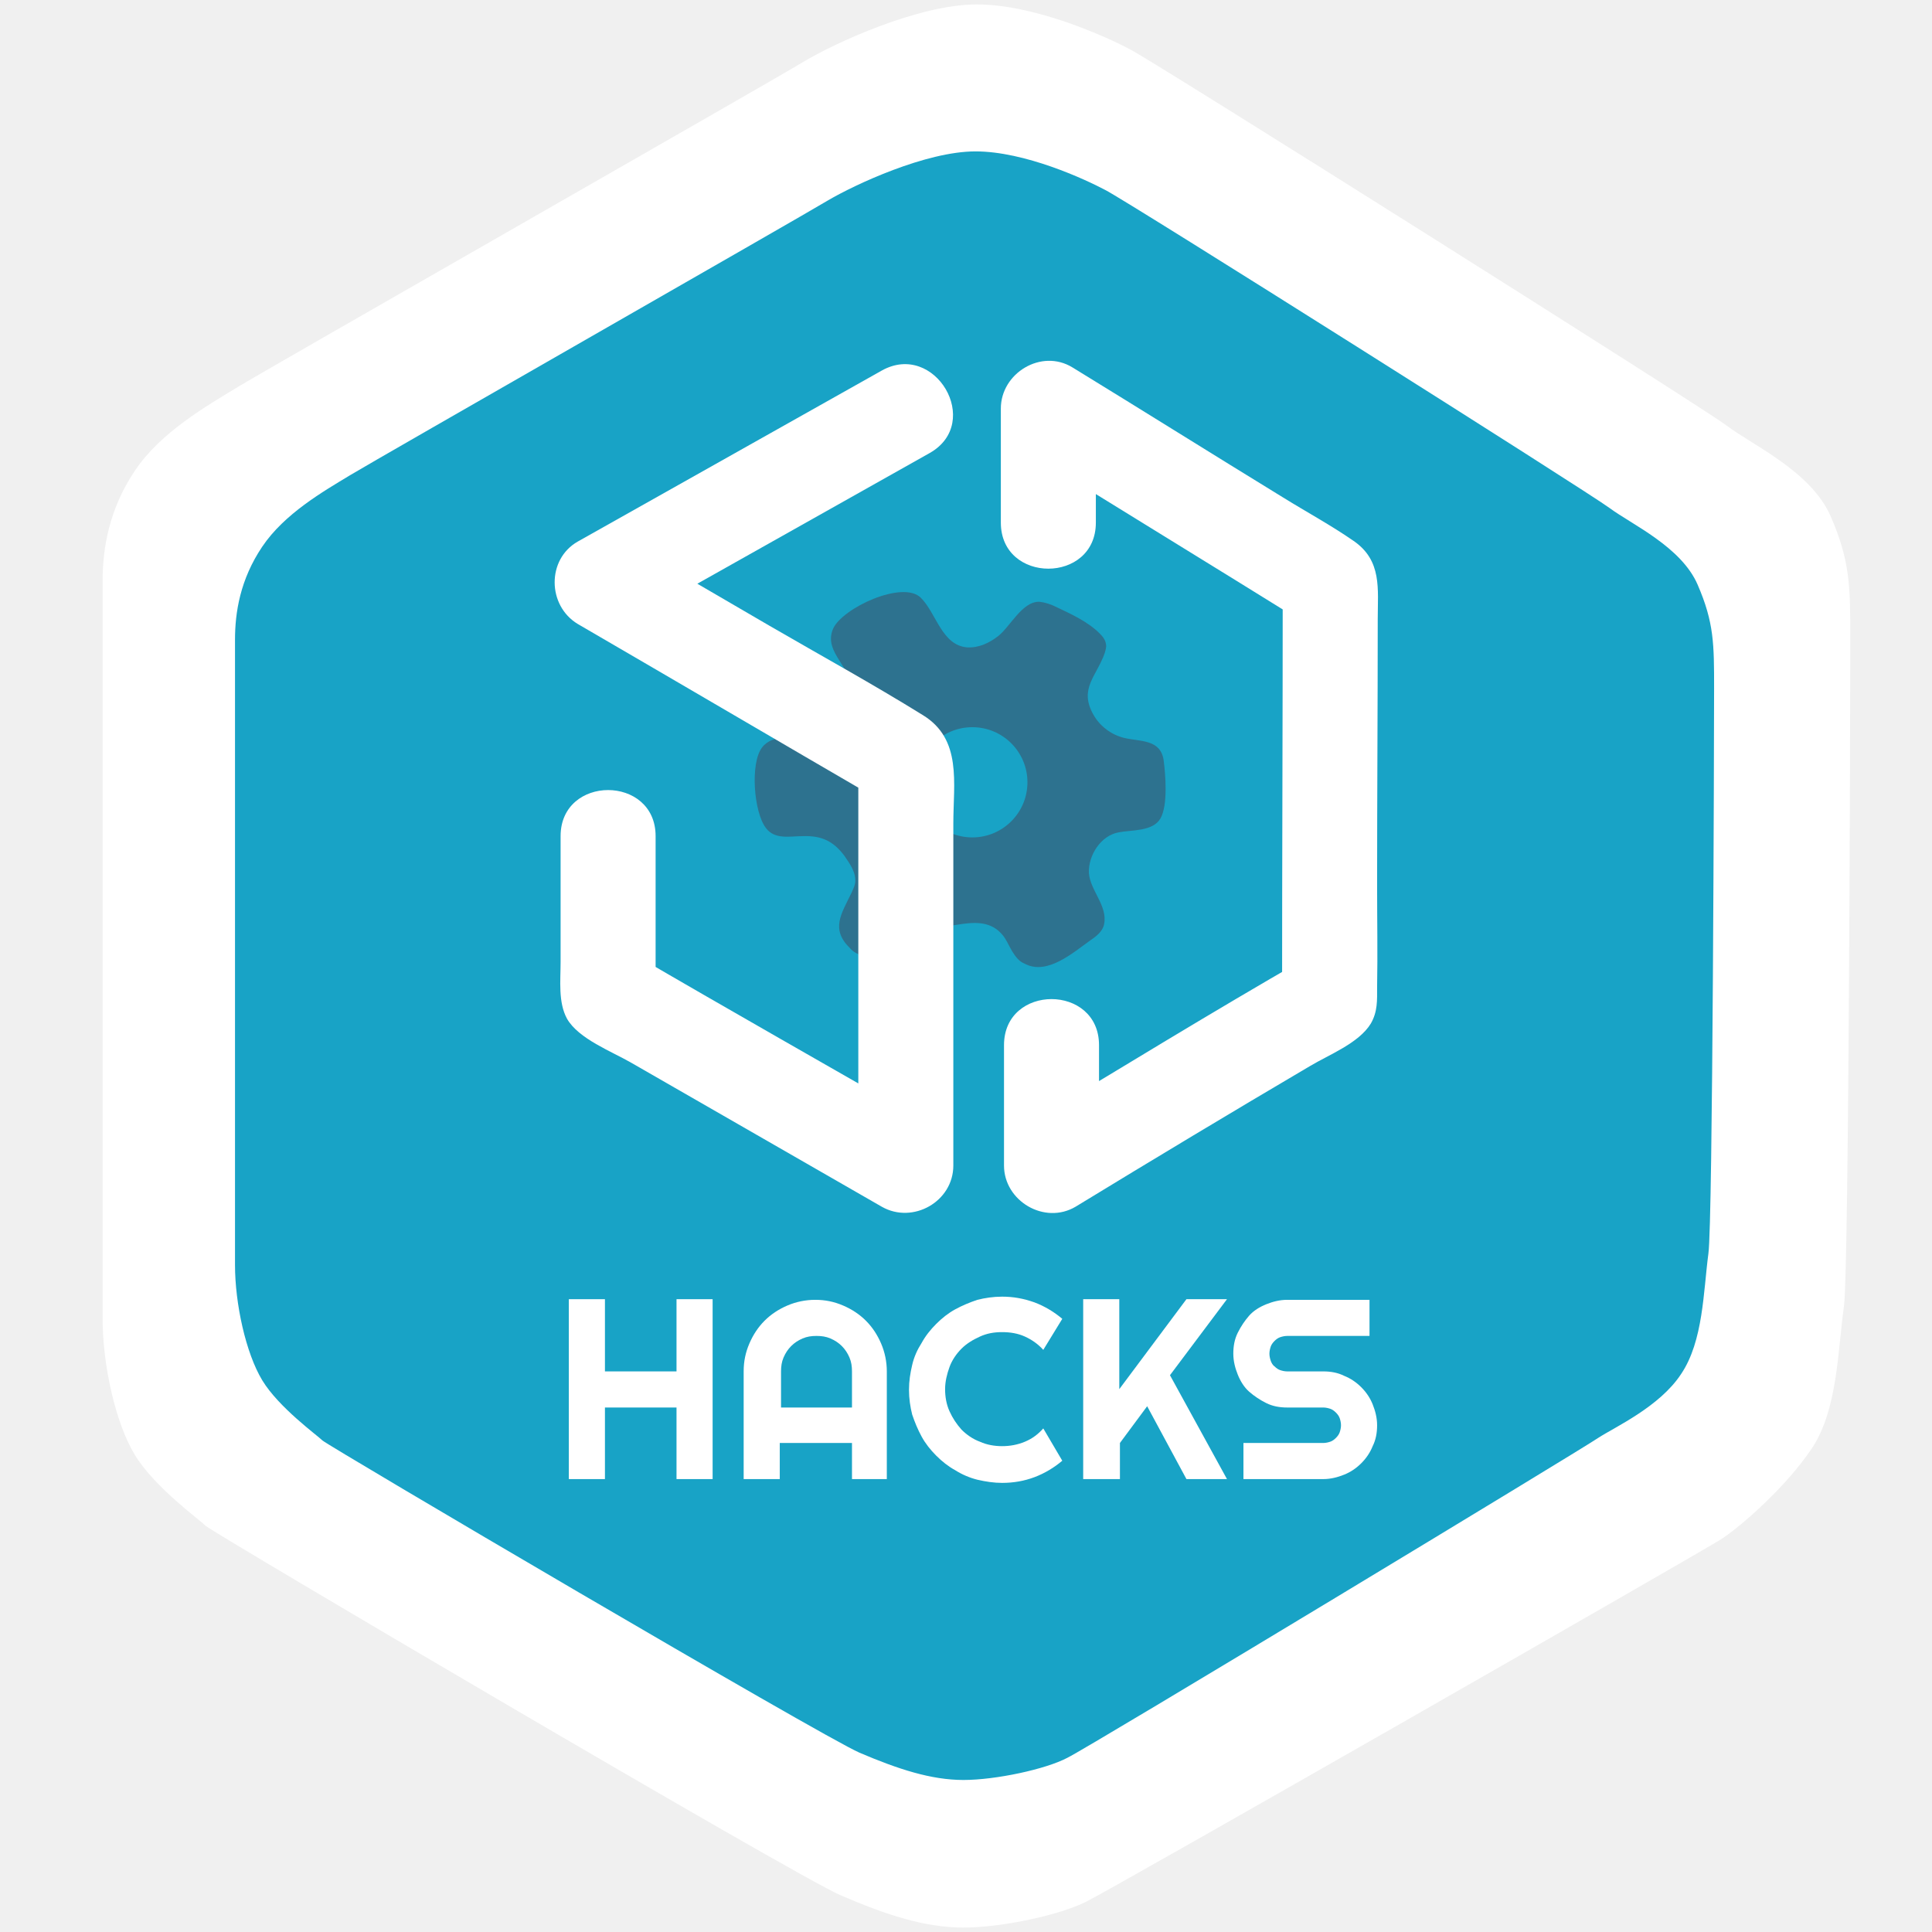
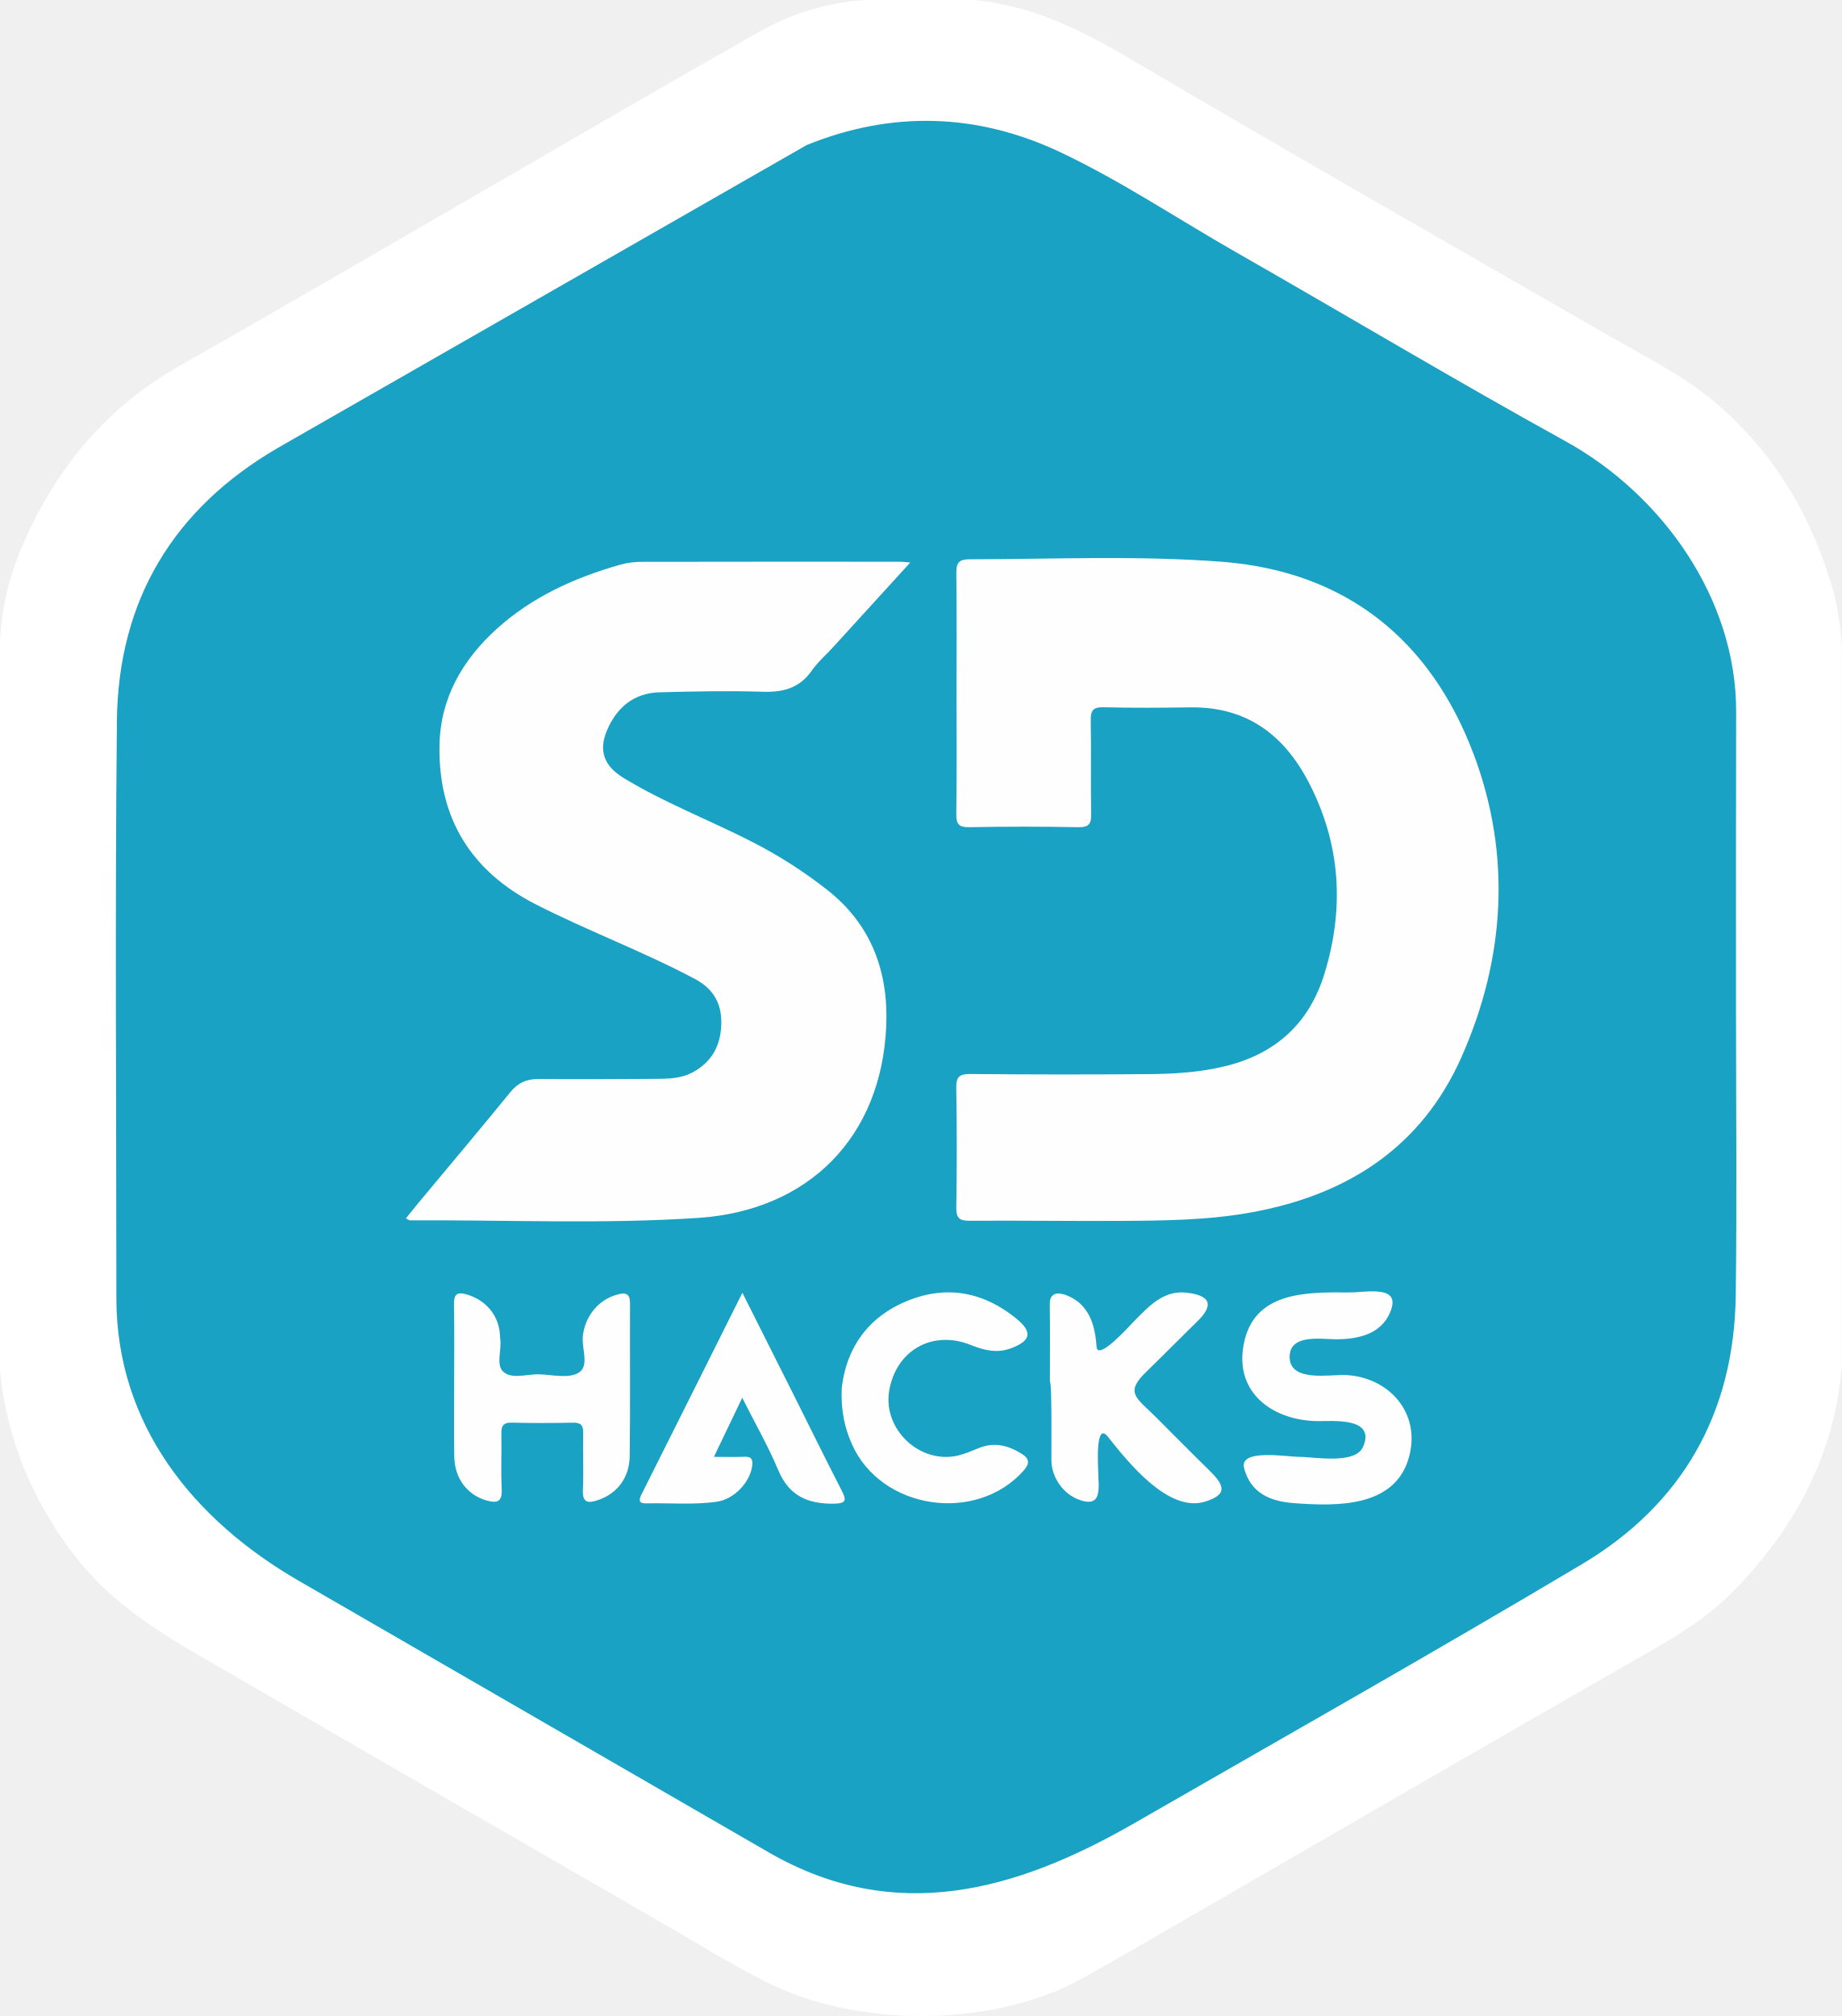
- <svg xmlns="http://www.w3.org/2000/svg" version="1.1" id="Layer_1" x="0px" y="0px" viewBox="0 0 305 305" style="enable-background:new 0 0 305 305;" xml:space="preserve">
-   <style type="text/css">
- 	.st0{fill:#FFFFFF;}
- 	.st1{fill:#18A3C6;}
- 	.st2{fill:#2D728F;}
- </style>
-   <path class="st0" d="M154.2,0.7c-9.2,0-22.5,6.1-27.6,9.2S42.8,57.9,37.7,61c-5.1,3.1-12.3,7.2-16.4,13.3  c-4.1,6.1-5.1,12.3-5.1,17.4c0,5.1,0,109.4,0,116.5c0,7.2,2,16.4,5.1,21.5s10.2,10.2,11.2,11.2c1,1,93,55.2,100.2,58.3  c7.2,3.1,13.3,5.1,19.4,5.1c6.1,0,15.3-2,19.4-4.1c4.3-2.1,97.1-55.2,100.2-57.2c3.1-2,10.2-8.2,14.3-14.3  c4.1-6.1,4.1-15.3,5.1-22.5c0.8-5.7,1-97.1,1-105.3s0-12.3-3.1-19.4s-12.3-11.2-16.4-14.3c-4.1-3.1-90-57.2-94-59.3  C174.7,5.8,163.4,0.7,154.2,0.7z" />
-   <path class="st1" d="M154,23.9c-7.8,0-19,5.2-23.4,7.8c-4.3,2.6-71,40.7-75.3,43.3s-10.4,6.1-13.9,11.3c-3.5,5.2-4.3,10.4-4.3,14.7  s0,92.6,0,98.7s1.7,13.9,4.3,18.2c2.6,4.3,8.7,8.7,9.5,9.5s78.8,46.7,84.8,49.3c6.1,2.6,11.3,4.3,16.4,4.3s13-1.7,16.4-3.5  c3.5-1.7,81.2-48.7,83.8-50.5c2.6-1.7,9.7-4.9,13.1-10.1c3.5-5.2,3.5-13,4.3-19c0.7-4.9,0.9-82.2,0.9-89.2s0-10.4-2.6-16.4  s-10.4-9.5-13.9-12.1c-3.5-2.6-76.2-48.5-79.6-50.2C171.3,28.3,161.8,23.9,154,23.9z" />
+ <svg xmlns="http://www.w3.org/2000/svg" version="1.1" id="Layer_1" x="0px" y="0px" width="308.002px" height="337.149px" viewBox="0 0.501 308.002 337.149" enable-background="new 0 0.501 308.002 337.149" xml:space="preserve">
  <g>
-     <path class="st2" d="M159.8,150.2c-0.6-1-1-2.1-1.8-2.9c-1.9-2-4.5-1.7-7-1.3c-0.7,0.1-1.5,0.2-2.1,0.6c-0.9,0.6-1.3,1.6-1.7,2.5   c-0.5,0.9-1,1.8-1.7,2.5c-0.7,0.8-1.6,1.6-2.7,1.7c-2.2,0.1-4.8-1.6-6.7-2.4c-0.7-0.3-1.4-0.6-1.9-1.2c-3.1-3-1.4-5.4,0.2-8.7   c0.2-0.5,0.5-1,0.6-1.6c0.2-1.6-0.8-3-1.7-4.3c-1.8-2.4-3.7-3.2-6.6-3.1c-2,0-4.4,0.6-5.8-1.3c-1.9-2.5-2.5-10.2-0.6-12.7   c1.7-2.2,5.4-1.6,7.8-2.1c2.3-0.5,5.5-4.7,6-6.9c0.8-3.5-4.2-5.9-2.6-9.7c1.4-3.3,11.1-7.8,13.9-4.9c2.4,2.4,3.3,7.5,7.3,7.8   c1.8,0.1,3.5-0.7,4.9-1.8c1.9-1.5,3.8-5.5,6.5-5.4c0.9,0.1,1.8,0.4,2.6,0.8c2.3,1.1,5,2.3,6.9,4.2c0.5,0.5,0.9,1,1,1.7   c0.1,0.5-0.1,1-0.2,1.4c-1.3,3.7-4.1,5.6-1.8,9.7c1,1.8,2.8,3.2,4.9,3.7c2.6,0.6,5.7,0.2,6.2,3.5c0.3,2.3,0.7,7.1-0.5,9.2   c-1.2,2.1-4.6,1.8-6.6,2.2c-2.8,0.5-4.8,3.6-4.7,6.4c0.2,2.8,3,5.2,2.4,8.1c-0.2,1.1-1.2,1.9-2.1,2.5c-2.7,1.9-6.9,5.7-10.5,3.7   C160.9,151.8,160.3,151,159.8,150.2z" />
-   </g>
-   <circle class="st1" cx="153.5" cy="123.5" r="8.7" />
-   <g>
-     <g>
-       <path class="st0" d="M139.2,58.5c-16,9-32,18-48,27c-4.9,2.8-4.8,10.1,0,13c16,9.3,32,18.7,48,28c-1.2-2.2-2.5-4.3-3.7-6.5    c0,21.3,0,42.7,0,64c3.8-2.2,7.5-4.3,11.3-6.5c-15.7-9-31.4-17.9-47-27c1.2,2.2,2.5,4.3,3.7,6.5c0-8.3,0-16.7,0-25    c0-9.7-15-9.7-15,0c0,6.6,0,13.3,0,19.9c0,2.9-0.4,6.3,1,8.9c1.8,3.2,7.1,5.2,10.2,7c13.2,7.6,26.3,15.1,39.5,22.7    c4.9,2.8,11.3-0.8,11.3-6.5c0-18,0-36,0-54c0-6.4,1.4-13.3-4.8-17.1c-7.9-4.9-16.1-9.4-24.2-14.1c-7.6-4.4-15.1-8.8-22.7-13.3    c0,4.3,0,8.6,0,13c16-9,32-18,48-27C155.2,66.7,147.6,53.8,139.2,58.5L139.2,58.5z" />
-     </g>
-   </g>
-   <g>
-     <g>
-       <path class="st0" d="M158.5,165c0,6.3,0,12.7,0,19c0,5.6,6.4,9.4,11.3,6.5c12.3-7.5,24.6-14.9,37-22.2c3-1.8,7.7-3.6,9.6-6.7    c1.1-1.9,1-3.7,1-5.7c0.1-5.4,0-10.7,0-16.1c0-14,0.1-28.1,0.1-42.1c0-4.7,0.7-9.2-3.8-12.3c-3.6-2.5-7.5-4.6-11.2-6.9    c-11.1-6.8-22.1-13.7-33.2-20.5c-4.9-3-11.3,0.9-11.3,6.5c0,6,0,12,0,18c0,9.7,15,9.7,15,0c0-6,0-12,0-18    c-3.8,2.2-7.5,4.3-11.3,6.5c14.8,9.2,29.7,18.3,44.5,27.5c-1.2-2.2-2.5-4.3-3.7-6.5c0,21.9-0.1,43.9-0.1,65.8    c1.2-2.2,2.5-4.3,3.7-6.5c-14.8,8.5-29.3,17.4-43.9,26.2c3.8,2.2,7.5,4.3,11.3,6.5c0-6.3,0-12.7,0-19    C173.5,155.3,158.5,155.3,158.5,165L158.5,165z" />
-     </g>
-   </g>
-   <g>
-     <path class="st0" d="M95.5,233.5h-5.7v-28.4h5.7v11.4h11.3v-11.4h5.7v28.4h-5.7v-11.3H95.5V233.5z" />
-     <path class="st0" d="M140.2,233.5h-5.7v-5.7h-11.4v5.7h-5.7v-17c0-1.6,0.3-3,0.9-4.4c0.6-1.4,1.4-2.6,2.4-3.6c1-1,2.2-1.8,3.6-2.4   c1.4-0.6,2.9-0.9,4.4-0.9c1.6,0,3,0.3,4.4,0.9c1.4,0.6,2.6,1.4,3.6,2.4c1,1,1.8,2.2,2.4,3.6c0.6,1.4,0.9,2.9,0.9,4.4V233.5z    M134.5,222.2v-5.7c0-0.8-0.1-1.5-0.4-2.2c-0.3-0.7-0.7-1.3-1.2-1.8c-0.5-0.5-1.1-0.9-1.8-1.2c-0.7-0.3-1.4-0.4-2.2-0.4   c-0.8,0-1.5,0.1-2.2,0.4c-0.7,0.3-1.3,0.7-1.8,1.2c-0.5,0.5-0.9,1.1-1.2,1.8c-0.3,0.7-0.4,1.4-0.4,2.2v5.7H134.5z" />
-     <path class="st0" d="M167.7,230.6c-1.3,1.1-2.8,2-4.4,2.6c-1.6,0.6-3.3,0.9-5.1,0.9c-1.3,0-2.6-0.2-3.9-0.5   c-1.2-0.3-2.4-0.8-3.5-1.5c-1.1-0.6-2.1-1.4-3-2.3s-1.7-1.9-2.3-3c-0.6-1.1-1.1-2.3-1.5-3.5c-0.3-1.2-0.5-2.5-0.5-3.9   s0.2-2.6,0.5-3.9c0.3-1.3,0.8-2.4,1.5-3.5c0.6-1.1,1.4-2.1,2.3-3s1.9-1.7,3-2.3s2.3-1.1,3.5-1.5c1.2-0.3,2.5-0.5,3.9-0.5   c1.8,0,3.4,0.3,5.1,0.9c1.6,0.6,3.1,1.5,4.4,2.6l-3,4.9c-0.8-0.9-1.8-1.6-2.9-2.1c-1.1-0.5-2.3-0.7-3.6-0.7c-1.3,0-2.4,0.2-3.5,0.7   c-1.1,0.5-2.1,1.1-2.9,1.9c-0.8,0.8-1.5,1.8-1.9,2.9s-0.7,2.3-0.7,3.5s0.2,2.4,0.7,3.5c0.5,1.1,1.1,2,1.9,2.9   c0.8,0.8,1.8,1.5,2.9,1.9c1.1,0.5,2.3,0.7,3.5,0.7c1.2,0,2.4-0.2,3.6-0.7s2.1-1.2,2.9-2.1L167.7,230.6z" />
-     <path class="st0" d="M176.7,233.5H171v-28.4h5.7v14.2l10.6-14.2h6.4l-9,12l9,16.4h-6.4l-6.2-11.5l-4.3,5.8V233.5z" />
-     <path class="st0" d="M194.7,213.7c0-1.2,0.2-2.3,0.7-3.3s1.1-1.9,1.8-2.7s1.7-1.4,2.7-1.8s2.1-0.7,3.3-0.7h13v5.7h-13   c-0.4,0-0.8,0.1-1.1,0.2c-0.3,0.1-0.6,0.3-0.9,0.6c-0.3,0.3-0.5,0.6-0.6,0.9c-0.1,0.3-0.2,0.7-0.2,1.1s0.1,0.8,0.2,1.1   c0.1,0.3,0.3,0.7,0.6,0.9c0.3,0.3,0.6,0.5,0.9,0.6c0.3,0.1,0.7,0.2,1.1,0.2h5.7c1.2,0,2.3,0.2,3.3,0.7c1,0.4,1.9,1,2.7,1.8   c0.8,0.8,1.4,1.7,1.8,2.7c0.4,1,0.7,2.1,0.7,3.3c0,1.2-0.2,2.3-0.7,3.3c-0.4,1-1,1.9-1.8,2.7c-0.8,0.8-1.7,1.4-2.7,1.8   s-2.1,0.7-3.3,0.7h-12.6v-5.7h12.6c0.4,0,0.8-0.1,1.1-0.2c0.3-0.1,0.6-0.3,0.9-0.6s0.5-0.6,0.6-0.9c0.1-0.3,0.2-0.7,0.2-1.1   c0-0.4-0.1-0.8-0.2-1.1c-0.1-0.3-0.3-0.6-0.6-0.9s-0.6-0.5-0.9-0.6c-0.3-0.1-0.7-0.2-1.1-0.2h-5.7c-1.2,0-2.3-0.2-3.3-0.7   s-1.9-1.1-2.7-1.8s-1.4-1.7-1.8-2.7S194.7,214.9,194.7,213.7z" />
-   </g>
-   <g>
-     <g>
-       <path class="st0" d="M236.1,62.2c1.9,0,1.9-3,0-3C234.2,59.2,234.2,62.2,236.1,62.2L236.1,62.2z" />
-     </g>
+     <path fill="#FFFFFF" d="M144.886,0.501c5.995,0,11.99,0,17.987,0c9.331,0.868,17.501,4.78,25.44,9.454   c26.818,15.788,53.833,31.235,80.816,46.74c6.121,3.517,12.504,6.675,17.916,11.311c9.709,8.315,15.907,18.848,19.428,31.048   c0.929,3.215,1.301,6.507,1.529,9.832c-0.004,39.907-0.004,79.805,0,119.697c-1.101,15.143-7.881,27.612-18.355,38.227   c-5.067,5.139-11.444,8.532-17.646,12.092c-19.977,11.46-39.914,22.984-59.85,34.517c-10.291,5.952-20.557,11.948-30.905,17.799   c-15.014,8.488-38.145,8.452-53.381,0.625c-6.138-3.155-12.007-6.795-17.981-10.242c-23.256-13.42-46.528-26.81-69.744-40.294   c-9.973-5.791-19.951-10.898-27.256-20.135C5.632,252.004,1.092,241.252,0,229.66c0-40.44,0-80.88,0-121.32   c0.15-5.871,1.514-11.456,3.855-16.834c5.545-12.734,13.946-22.89,26.17-29.824c17.803-10.102,35.488-20.414,53.203-30.67   c14.546-8.42,29.061-16.899,43.69-25.173C132.468,2.699,138.479,0.878,144.886,0.501C150.881,0.501,138.479,0.878,144.886,0.501   C150.881,0.501,138.479,0.878,144.886,0.501z" />
+     <path fill="#19A2C4" d="M134.888,24.762c14.263-5.796,28.591-5.366,42.505,1.234c10.15,4.813,19.503,11.095,29.245,16.658   c18.408,10.512,36.602,21.399,55.156,31.643c16.124,8.904,28.568,26.291,28.523,45.222c-0.044,16.558-0.022,33.116-0.022,49.674   c0,15.976,0.164,31.953-0.043,47.926c-0.254,19.657-8.896,34.952-25.716,44.97c-24.781,14.759-49.896,28.956-74.898,43.339   c-19.705,11.324-39.931,17.073-61.074,4.867c-26.203-15.128-52.388-30.286-78.587-45.417   c-17.564-10.145-30.515-26.035-30.515-47.258c-0.001-32.2-0.246-64.403,0.09-96.601c0.209-20.094,9.429-35.432,26.861-45.586   L134.888,24.762z" />
+     <path fill="#FEFEFE" d="M159.952,116.367c0-6.656,0.044-13.311-0.031-19.966c-0.02-1.641,0.324-2.365,2.159-2.368   c14.061-0.017,28.143-0.659,42.17,0.409c20.948,1.595,35.061,13.201,42.213,32.292c6.282,16.77,5.249,34.032-2.061,50.523   c-6.685,15.083-19.003,23.004-34.882,25.952c-7.485,1.391-15.061,1.431-22.63,1.472c-8.239,0.043-16.479-0.083-24.721-0.024   c-1.72,0.012-2.284-0.432-2.257-2.214c0.101-6.654,0.108-13.311-0.004-19.965c-0.034-1.868,0.478-2.383,2.357-2.365   c9.988,0.094,19.979,0.103,29.97,0.018c4.315-0.039,8.622-0.313,12.857-1.379c8.375-2.106,13.886-7.225,16.396-15.453   c3.347-10.961,2.707-21.632-2.621-31.912c-4.177-8.058-10.463-12.719-19.847-12.589c-4.826,0.067-9.659,0.108-14.48-0.02   c-1.859-0.05-2.177,0.649-2.145,2.299c0.096,5.157-0.026,10.316,0.07,15.473c0.029,1.644-0.281,2.326-2.136,2.29   c-6.075-0.12-12.155-0.114-18.23-0.002c-1.803,0.033-2.21-0.55-2.187-2.257C160.007,129.844,159.952,123.104,159.952,116.367z" />
+     <path fill="#FEFEFE" d="M152.212,94.575c-4.567,5.012-8.757,9.612-12.951,14.208c-1.178,1.29-2.532,2.454-3.521,3.875   c-2.045,2.939-4.786,3.639-8.211,3.529c-5.736-0.185-11.487-0.058-17.229,0.091c-4.282,0.111-7.15,2.515-8.779,6.317   c-1.494,3.491-0.485,6.036,2.773,8.02c6.835,4.159,14.316,7.016,21.416,10.644c4.457,2.277,8.643,4.943,12.588,8.037   c7.465,5.855,10.299,13.797,9.898,22.861c-0.82,18.506-12.954,30.79-31.423,32.021c-16.046,1.069-32.12,0.318-48.181,0.411   c-0.137,0.001-0.274-0.12-0.72-0.329c0.694-0.858,1.331-1.671,1.991-2.462c5.159-6.205,10.364-12.369,15.456-18.627   c1.281-1.574,2.716-2.234,4.707-2.22c6.495,0.051,12.989,0.013,19.483-0.024c2.158-0.013,4.32-0.019,6.316-1.093   c3.163-1.701,4.645-4.379,4.783-7.896c0.138-3.487-1.221-6.027-4.394-7.714c-8.666-4.608-17.884-8.026-26.618-12.48   c-10.831-5.522-16.301-14.396-16.109-26.521c0.126-7.935,3.822-14.355,9.61-19.583c5.923-5.348,13.021-8.543,20.617-10.705   c1.185-0.336,2.464-0.474,3.7-0.477c14.405-0.031,28.81-0.02,43.214-0.016C150.942,94.443,151.254,94.494,152.212,94.575z" />
+     <path fill="#FEFEFE" d="M75.943,231.418c-0.003-4.239,0.054-8.479-0.03-12.718c-0.033-1.728,0.46-2.223,2.181-1.706   c2.938,0.882,5.02,3.11,5.453,6.144c0.059,0.41,0.039,0.831,0.1,1.24c0.28,1.878-0.755,4.361,0.499,5.515   c1.439,1.323,3.967,0.381,6.017,0.446c2.24,0.073,4.969,0.741,6.603-0.271c1.864-1.155,0.434-4.095,0.706-6.242   c0.412-3.268,2.598-5.949,5.717-6.82c1.496-0.417,2.176-0.162,2.168,1.536c-0.04,8.478,0.057,16.959-0.056,25.437   c-0.05,3.722-2.126,6.312-5.292,7.391c-1.694,0.577-2.64,0.462-2.542-1.739c0.139-3.152-0.012-6.317,0.056-9.475   c0.027-1.283-0.395-1.759-1.708-1.732c-3.41,0.068-6.823,0.088-10.23-0.008c-1.535-0.041-1.771,0.662-1.746,1.95   c0.062,3.074-0.095,6.157,0.058,9.225c0.11,2.209-0.932,2.304-2.569,1.833c-3.189-0.917-5.295-3.663-5.363-7.288   C75.885,239.898,75.946,235.658,75.943,231.418z" />
+     <path fill="#FEFEFE" d="M217.208,244.137c2.522-0.001,9.408,1.331,10.722-1.663c2.173-4.949-4.95-4.301-7.46-4.311   c-7.39-0.029-14.039-4.53-12.514-12.773c1.64-8.867,10.325-8.812,17.545-8.745c2.961,0.027,8.945-1.397,6.963,3.318   c-1.565,3.721-5.468,4.52-9.063,4.512c-2.531-0.006-7.847-0.948-7.744,3.063c0.107,4.164,6.793,2.79,9.384,2.918   c7.119,0.351,12.519,6.199,10.621,13.544c-2.236,8.659-12.095,8.416-19.281,7.883c-3.972-0.294-7.246-1.664-8.343-5.855   C207.169,242.72,215.219,244.138,217.208,244.137C219.703,244.136,214.628,244.138,217.208,244.137z" />
+     <path fill="#FEFEFE" d="M175.565,231.563c0-4.322,0.044-8.644-0.021-12.965c-0.046-3.227,3.802-1.297,5.1-0.068   c2.01,1.903,2.54,4.575,2.726,7.201c0.179,2.525,5.751-3.759,6.268-4.277c2.447-2.452,4.878-5.187,8.692-4.778   c4.245,0.455,4.606,2.153,1.909,4.784c-2.856,2.787-5.649,5.637-8.516,8.412c-3.654,3.536-1.794,4.298,1.471,7.531   c2.954,2.925,5.846,5.911,8.83,8.806c2.533,2.458,3.605,4.177-0.562,5.435c-6.118,1.847-12.869-6.657-16.192-10.858   c-2.114-2.672-1.639,4.786-1.64,5.331c-0.008,2.764,0.961,6.665-3.107,5.225c-2.724-0.964-4.65-3.696-4.709-6.575   C175.787,243.412,175.934,231.563,175.565,231.563C175.565,227.241,175.641,231.563,175.565,231.563z" />
+     <path fill="#FEFEFE" d="M140.753,232.64c0.736-6.511,4.229-11.854,11.008-14.601c6.569-2.663,12.73-1.477,18.203,2.988   c2.736,2.232,2.446,3.695-0.884,4.95c-2.316,0.872-4.499,0.36-6.746-0.544c-6.392-2.571-12.472,0.874-13.637,7.602   c-1.125,6.498,5.14,12.414,11.563,10.869c1.201-0.289,2.347-0.812,3.504-1.265c2.563-1.007,4.877-0.398,7.101,0.999   c1.319,0.826,1.325,1.651,0.304,2.803c-7.934,8.938-23.863,6.515-28.706-4.41C141.242,239.277,140.593,236.382,140.753,232.64z" />
+     <path fill="#FEFEFE" d="M124.142,216.696c2.979,5.932,5.811,11.564,8.636,17.2c2.642,5.274,5.24,10.571,7.938,15.816   c0.815,1.585,0.91,2.233-1.266,2.261c-4.326,0.054-7.489-1.273-9.292-5.568c-1.691-4.03-3.88-7.852-6.042-12.148   c-1.644,3.43-3.101,6.47-4.736,9.883c1.905,0,3.523,0.049,5.135-0.016c1.187-0.046,1.4,0.52,1.265,1.533   c-0.372,2.79-3.069,5.595-5.943,5.996c-3.892,0.544-7.813,0.172-11.72,0.268c-1.274,0.033-1.366-0.467-0.838-1.518   C112.869,239.275,118.428,228.13,124.142,216.696z" />
  </g>
</svg>
